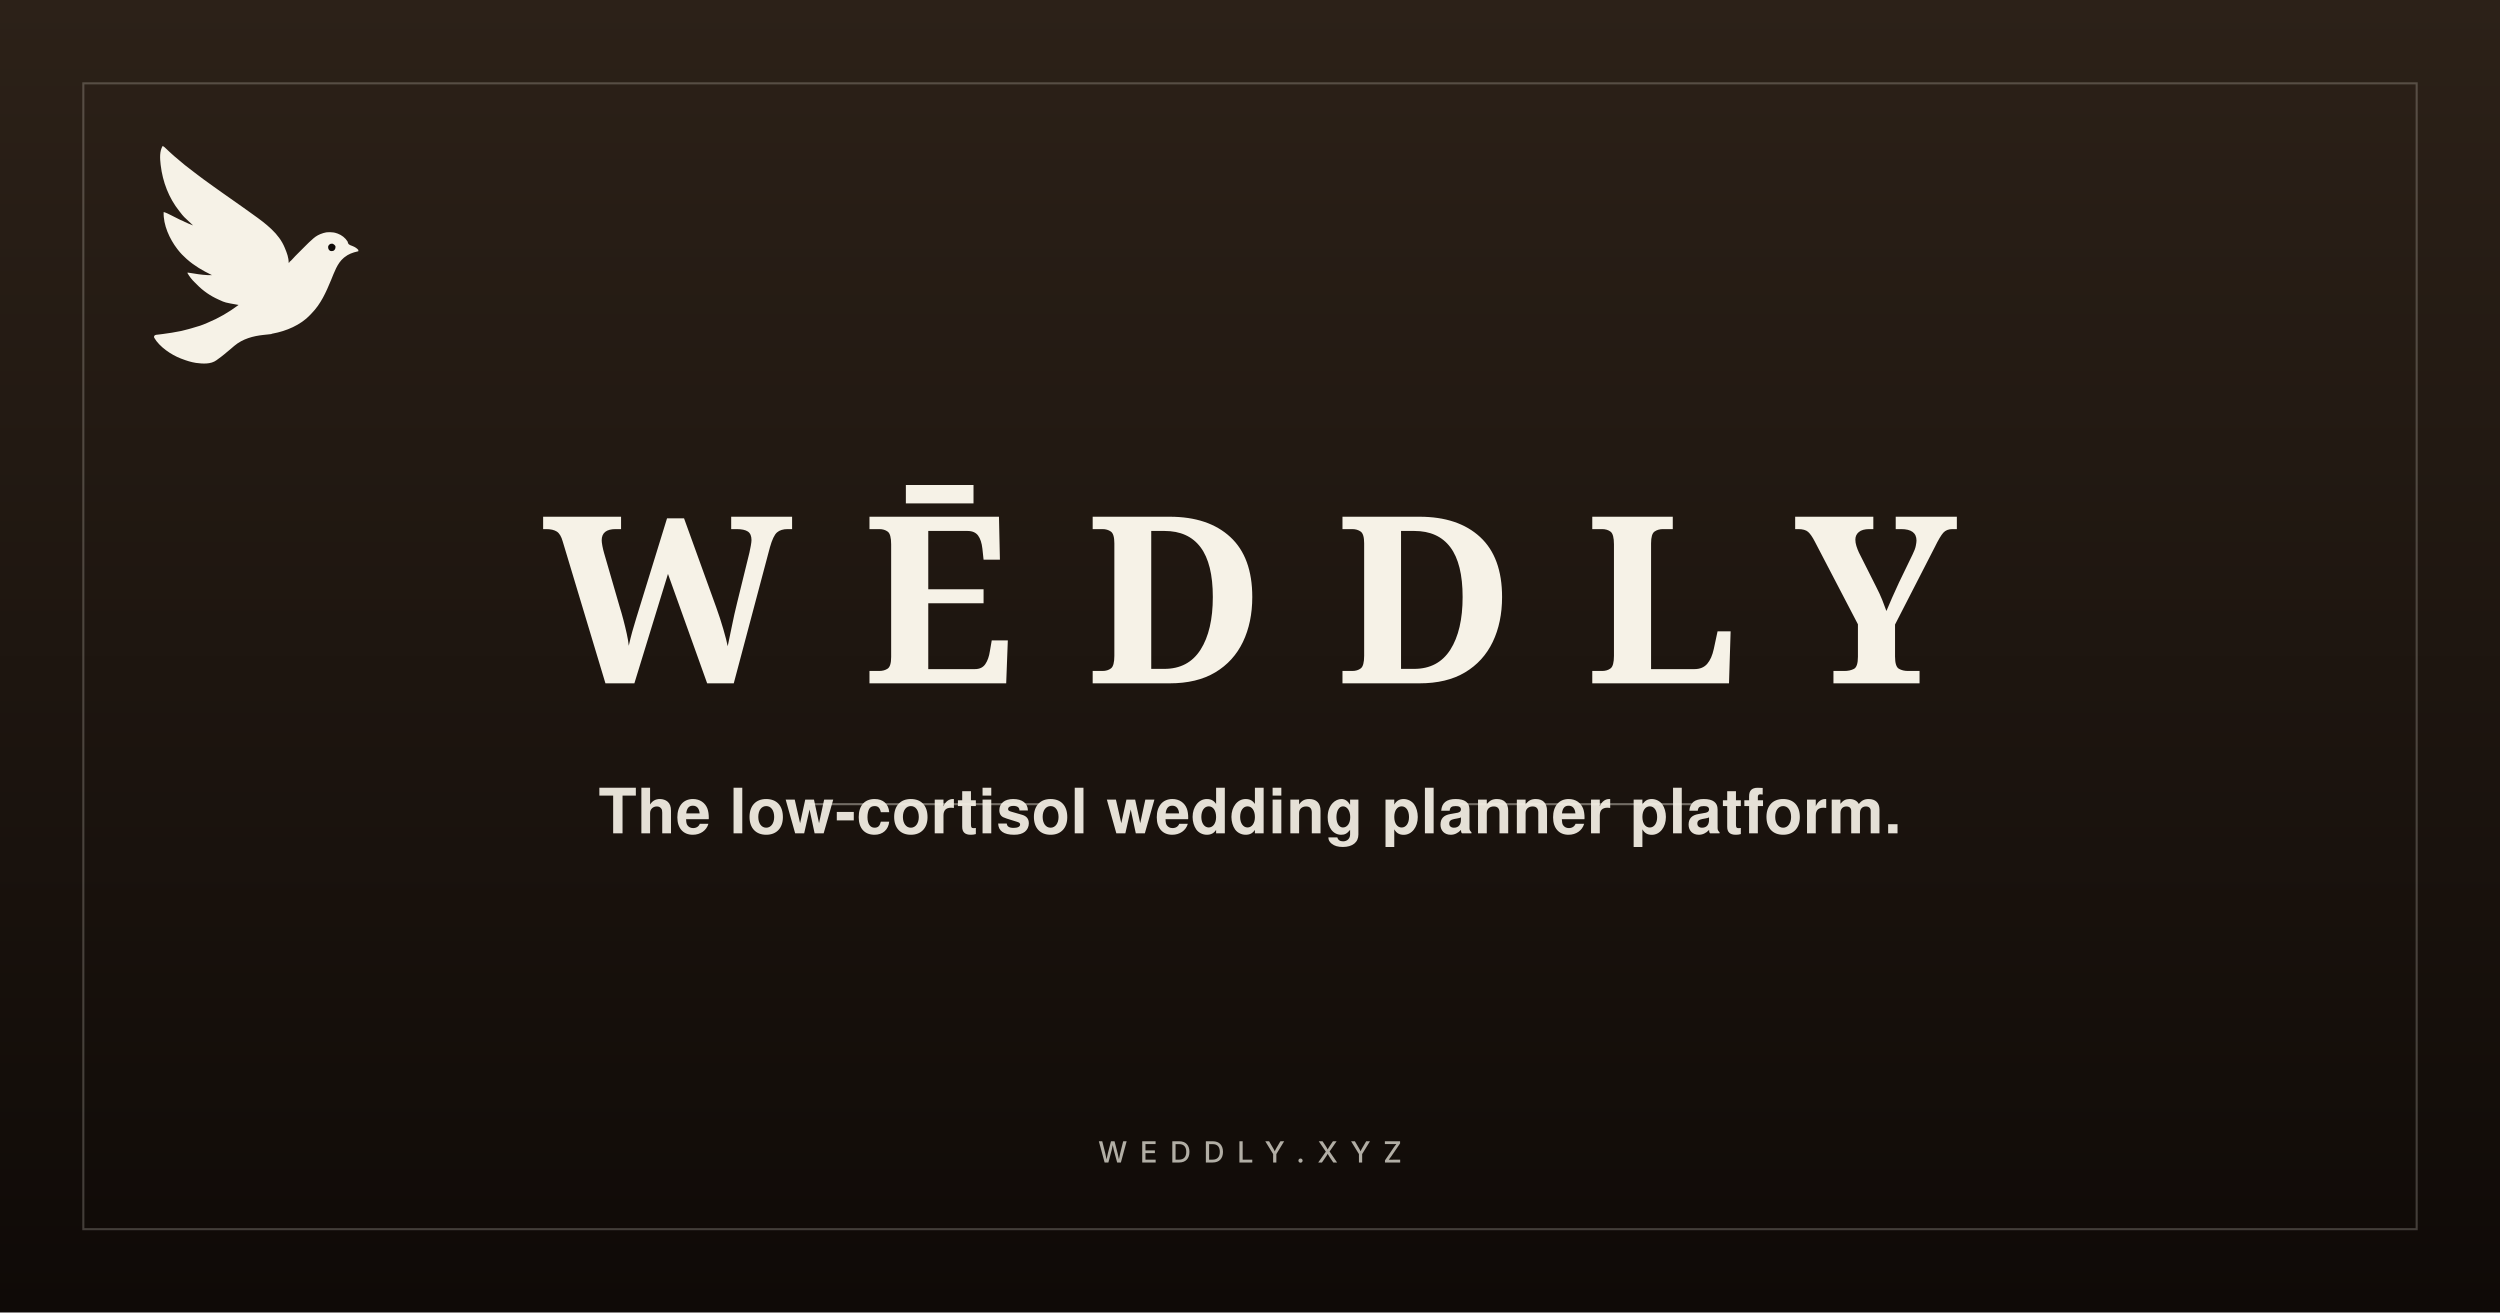
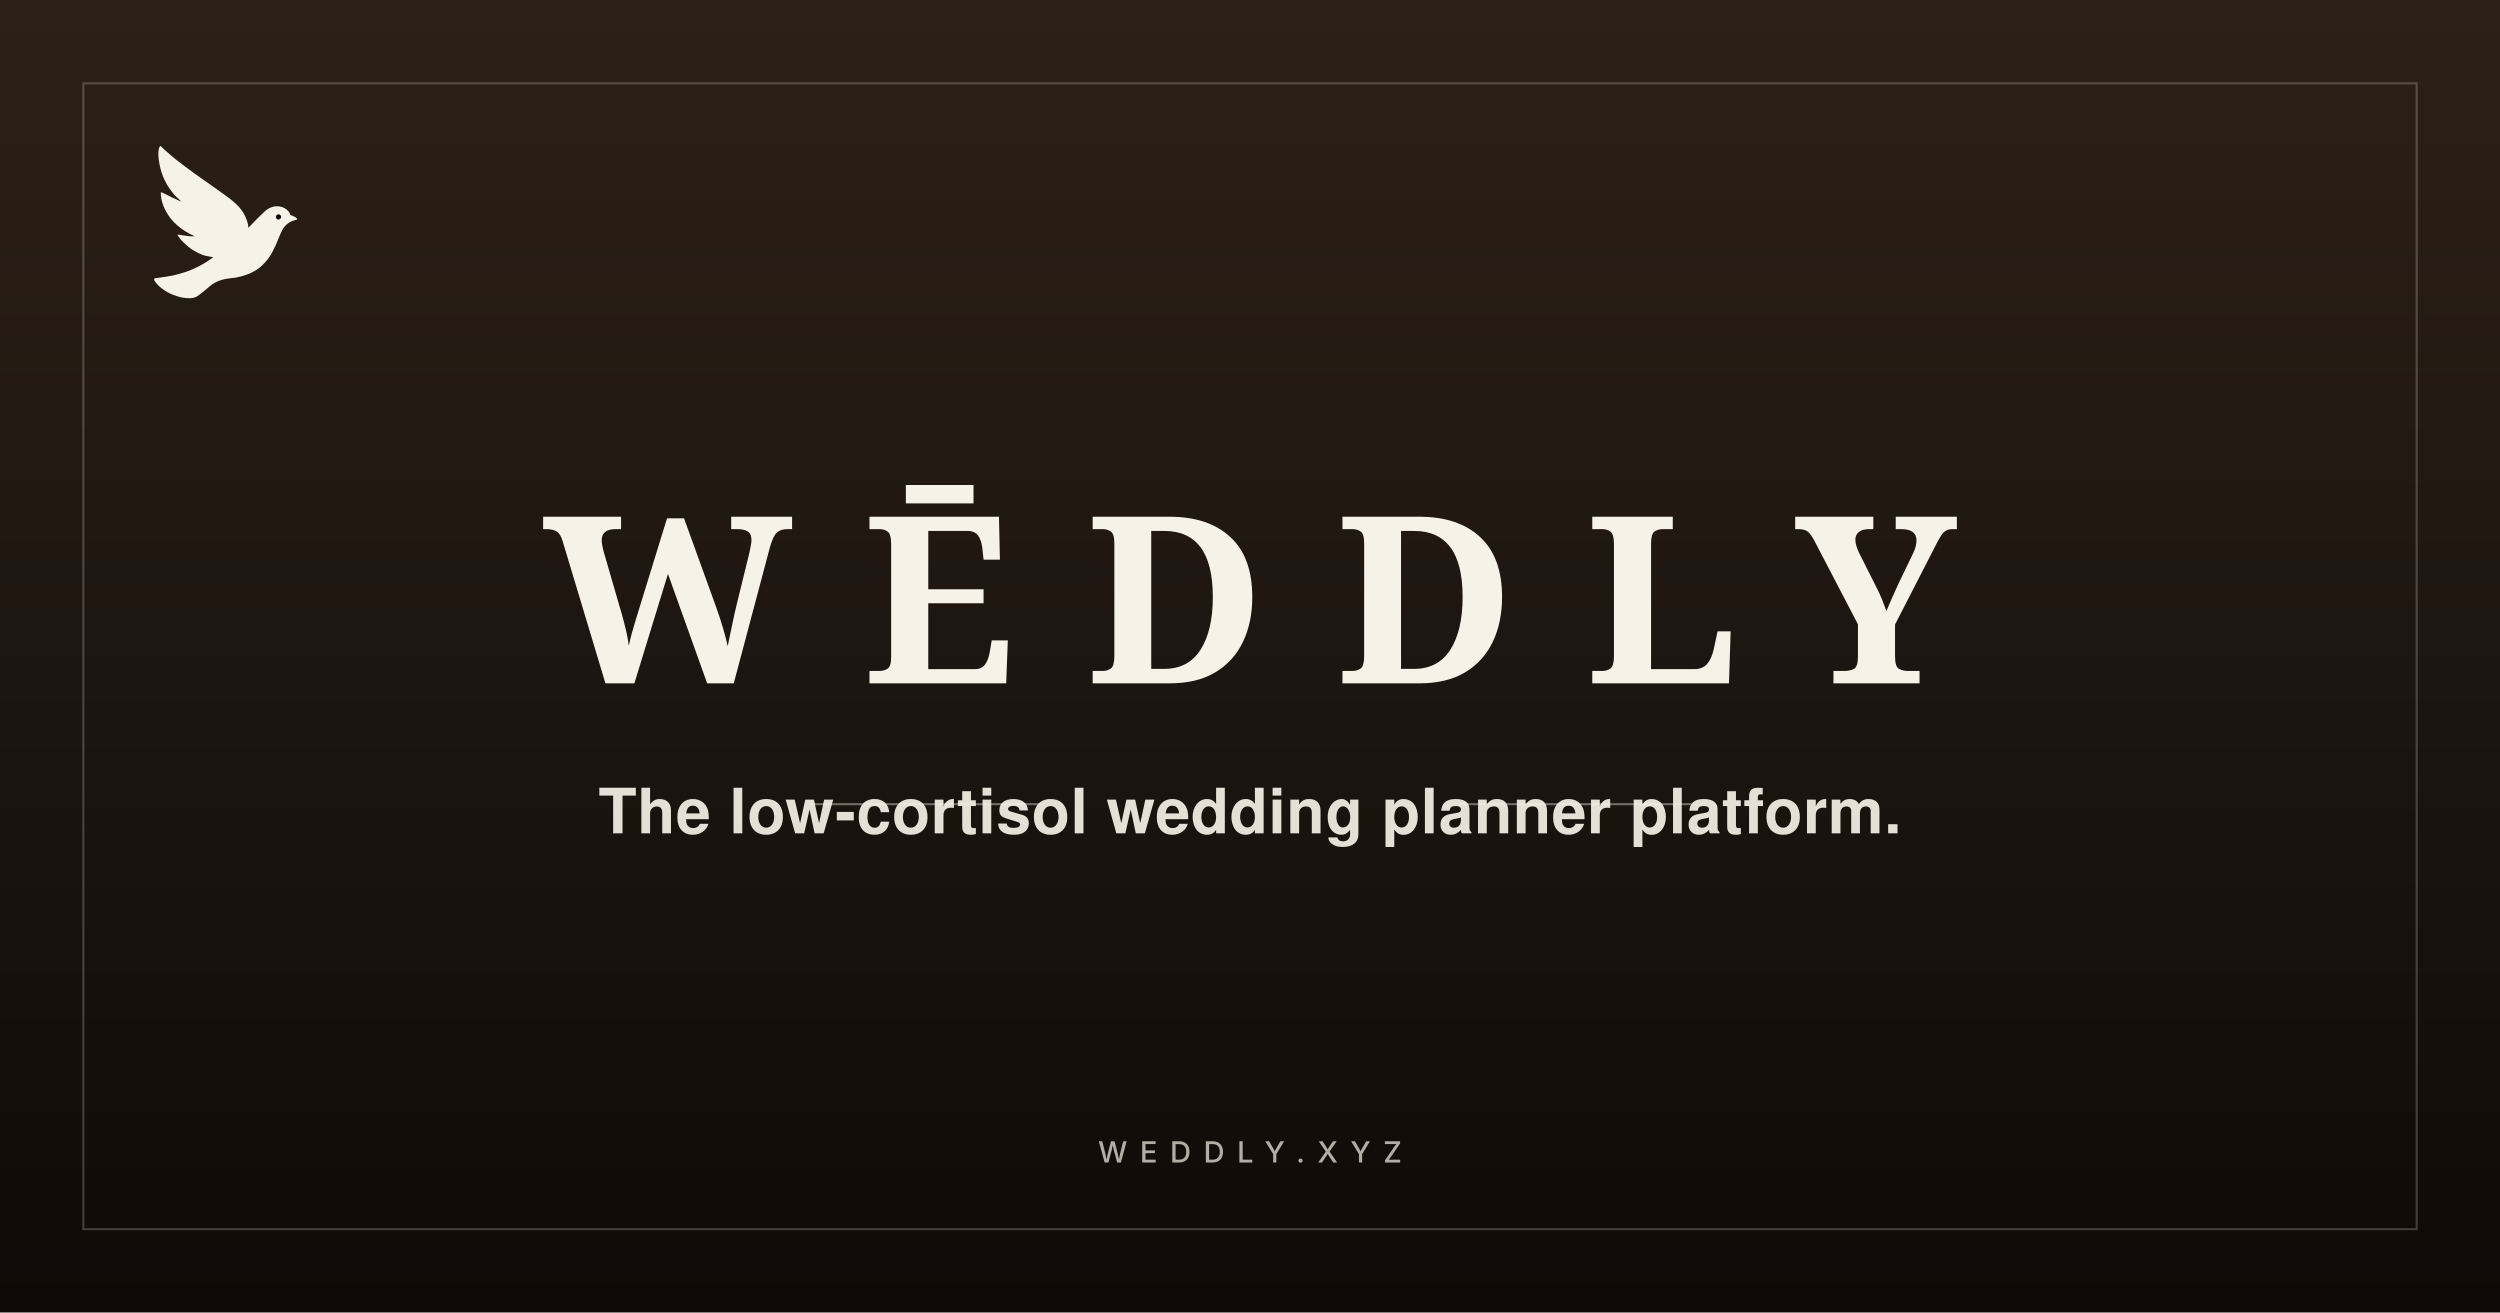
<svg xmlns="http://www.w3.org/2000/svg" width="1200" height="630" viewBox="0 0 1200 630">
  <linearGradient id="bg" x1="0" y1="0" x2="0" y2="1">
    <stop offset="0" stop-color="#2c2118" />
    <stop offset="1" stop-color="#0f0a07" />
  </linearGradient>
  <rect width="1200" height="630" fill="url(#bg)" />
  <rect x="40" y="40" width="1120" height="550" fill="none" stroke="#f6f2e7" stroke-width="1" stroke-opacity="0.22" />
-   <svg x="74" y="70" width="98" height="105" viewBox="337 282 624 668" preserveAspectRatio="xMidYMid meet">
+   <svg x="74" y="70" width="68.6" height="73.5" viewBox="337 282 624 668" preserveAspectRatio="xMidYMid meet">
    <path d="M0 0 C3.899 2.133 6.739 4.552 9.812 7.75 C13.34 11.35 16.917 14.755 20.746 18.027 C23.104 20.091 25.394 22.217 27.683 24.357 C32.854 29.188 38.095 33.786 43.676 38.145 C46.005 40.004 48.224 41.943 50.438 43.938 C55.482 48.472 60.721 52.742 66 57 C67.111 57.904 68.221 58.807 69.332 59.711 C78.152 66.856 87.186 73.689 96.285 80.473 C100.074 83.299 103.828 86.165 107.562 89.062 C119.307 98.135 131.324 106.855 143.422 115.449 C147.57 118.399 151.69 121.389 155.812 124.375 C163.8 130.154 171.84 135.854 179.904 141.525 C181.985 142.989 184.063 144.457 186.141 145.926 C193.747 151.303 201.366 156.662 209 162 C217.326 167.822 225.632 173.671 233.928 179.537 C236.018 181.013 238.11 182.485 240.203 183.957 C248.336 189.679 256.428 195.454 264.482 201.287 C268.401 204.125 272.326 206.951 276.27 209.753 C295.652 223.526 314.799 237.528 332 254 C332.527 254.5 333.054 254.999 333.597 255.514 C349.975 271.12 364.42 289.909 373 311 C373.296 311.705 373.593 312.41 373.898 313.137 C379.542 326.793 385.434 341.993 385 357 C385.66 357 386.32 357 387 357 C387 356.34 387 355.68 387 355 C388.769 353.3 390.664 351.792 392.566 350.242 C394.564 348.402 396.235 346.598 397.984 344.536 C402.643 339.18 407.661 334.195 412.684 329.184 C413.708 328.158 414.733 327.133 415.757 326.107 C417.893 323.97 420.03 321.834 422.169 319.7 C424.89 316.985 427.606 314.266 430.322 311.545 C432.433 309.43 434.547 307.317 436.661 305.205 C437.663 304.204 438.664 303.202 439.664 302.2 C444.728 297.126 449.814 292.144 455.27 287.491 C457.122 285.895 458.904 284.235 460.688 282.562 C469.011 275.316 478.474 270.19 489 267 C489.723 266.75 490.447 266.5 491.192 266.242 C497.368 264.199 502.888 263.521 509.375 263.625 C510.294 263.634 511.213 263.644 512.16 263.654 C519.124 263.808 525.413 264.638 532 267 C532.967 267.317 533.934 267.634 534.93 267.961 C547.115 272.424 558.093 280.941 565 292 C565.527 293.554 566.029 295.116 566.5 296.688 C567.893 300.259 568.985 300.992 572.445 302.871 C575.243 304.092 578.082 305.196 580.926 306.305 C587.131 308.762 593.772 312.719 598 318 C598 319.32 598 320.64 598 322 C597.031 322.208 596.061 322.415 595.062 322.629 C580.807 325.84 567.468 330.7 556 340 C554.757 340.982 554.757 340.982 553.488 341.984 C533.433 358.815 524.509 386.357 514.737 409.833 C499.124 447.324 483.576 482.963 454.7 512.26 C453.196 513.8 451.729 515.363 450.273 516.949 C421.483 547.478 377.495 565.952 336.844 573.422 C334.067 573.858 334.067 573.858 332 575 C329.046 575.379 326.099 575.712 323.137 576.016 C321.279 576.217 319.422 576.419 317.564 576.621 C314.659 576.934 311.753 577.243 308.846 577.542 C276.434 580.889 244.407 589.569 219 611 C218.448 611.466 217.896 611.931 217.327 612.411 C214.327 614.949 211.346 617.509 208.379 620.086 C204.55 623.404 200.631 626.607 196.695 629.797 C193.85 632.122 191.052 634.499 188.25 636.875 C181.924 642.156 175.344 647.038 168.635 651.819 C167.273 652.803 165.937 653.823 164.609 654.852 C147.217 667.796 122.141 665.839 101.668 663.148 C86.861 660.822 72.941 656.407 59 651 C57.881 650.591 56.762 650.183 55.609 649.762 C26.187 638.461 -9.994 614.124 -26 586 C-26.418 583.344 -26.418 583.344 -26 581 C-24.291 578.682 -23.238 578.058 -20.413 577.372 C-19.376 577.252 -18.338 577.131 -17.27 577.008 C-16.091 576.863 -14.912 576.718 -13.697 576.569 C-11.774 576.349 -11.774 576.349 -9.812 576.125 C-7.069 575.788 -4.328 575.441 -1.586 575.094 C-0.878 575.005 -0.17 574.917 0.559 574.826 C18.688 572.547 36.726 569.606 54.625 565.938 C55.767 565.704 56.909 565.471 58.086 565.231 C65.111 563.746 71.994 561.937 78.883 559.912 C81.704 559.087 84.532 558.311 87.375 557.562 C93.373 555.941 99.285 554.063 105.207 552.188 C108.212 551.247 111.221 550.358 114.25 549.5 C117.778 548.447 121.132 547.16 124.523 545.727 C128.705 543.966 132.89 542.218 137.086 540.492 C171.429 526.257 202.302 508.315 232 486 C231.282 485.875 230.563 485.749 229.823 485.62 C190.589 478.721 190.589 478.721 174 471 C172.845 470.487 171.69 469.974 170.5 469.445 C145.475 458.224 123 442.838 104 423 C103.154 422.154 102.309 421.309 101.438 420.438 C100.231 419.231 100.231 419.231 99 418 C98.254 417.306 98.254 417.306 97.492 416.598 C89.311 408.816 81.552 398.862 76 389 C76 388.34 76 387.68 76 387 C82.147 387.686 88.211 388.704 94.304 389.765 C113.217 393.041 131.772 395.397 151 395 C150.262 394.644 149.524 394.288 148.763 393.921 C122.163 381.028 97.273 366.584 75 347 C73.654 345.822 73.654 345.822 72.281 344.621 C63.002 336.387 54.653 327.775 47 318 C46.246 317.04 45.492 316.079 44.715 315.09 C21.099 284.344 1.396 241.466 3 202 C10.915 204.261 17.979 207.876 25.271 211.609 C30.43 214.238 35.608 216.829 40.785 219.422 C42.663 220.363 44.539 221.307 46.415 222.251 C47.581 222.836 48.748 223.421 49.949 224.023 C50.994 224.549 52.039 225.074 53.116 225.615 C55.712 226.862 58.32 227.95 61 229 C62.967 229.962 64.925 230.942 66.875 231.938 C75.374 236.213 84.115 239.62 93 243 C92.103 242.175 91.206 241.35 90.281 240.5 C63.763 216.004 63.763 216.004 53 202 C51.824 200.532 51.824 200.532 50.625 199.035 C18.602 158.808 0.046 109.8 -6 59 C-6.103 58.156 -6.206 57.313 -6.312 56.444 C-8.356 38.235 -9.918 16.127 0 0 Z " fill="#f6f2e7" transform="translate(363,282)" />
    <path d="M0 0 C3.704 2.027 5.654 3.48 8 7 C8.463 11.999 8.104 15.009 5 19 C2.456 21.837 0.244 22.274 -3.438 22.5 C-7.184 22.389 -7.893 22.084 -11 19.625 C-13.803 15.946 -14.34 13.717 -14.289 9.035 C-13.836 5.846 -12.261 4.196 -10 2 C-6.245 -0.503 -4.453 -0.453 0 0 Z " fill="#0f0a07" transform="translate(883,581)" />
  </svg>
  <text x="600" y="328" font-family="'Cormorant Garamond', Georgia, serif" font-size="112" font-weight="600" letter-spacing="34" fill="#f6f2e7" text-anchor="middle">WĒDDLY</text>
  <line x1="388" y1="386" x2="500" y2="386" stroke="#f6f2e7" stroke-width="1" stroke-opacity="0.4" />
  <line x1="700" y1="386" x2="812" y2="386" stroke="#f6f2e7" stroke-width="1" stroke-opacity="0.4" />
  <text x="600" y="400" font-family="'General Sans', 'Helvetica Neue', Helvetica, Arial, sans-serif" font-size="30" font-weight="700" letter-spacing="0.3" fill="#f6f2e7" fill-opacity="0.92" text-anchor="middle">The low-cortisol wedding planner platform.</text>
  <text x="600" y="558" font-family="'Inter', system-ui, sans-serif" font-size="14" font-weight="500" letter-spacing="6" fill="#f6f2e7" fill-opacity="0.7" text-anchor="middle">WEDDLY.XYZ</text>
</svg>
